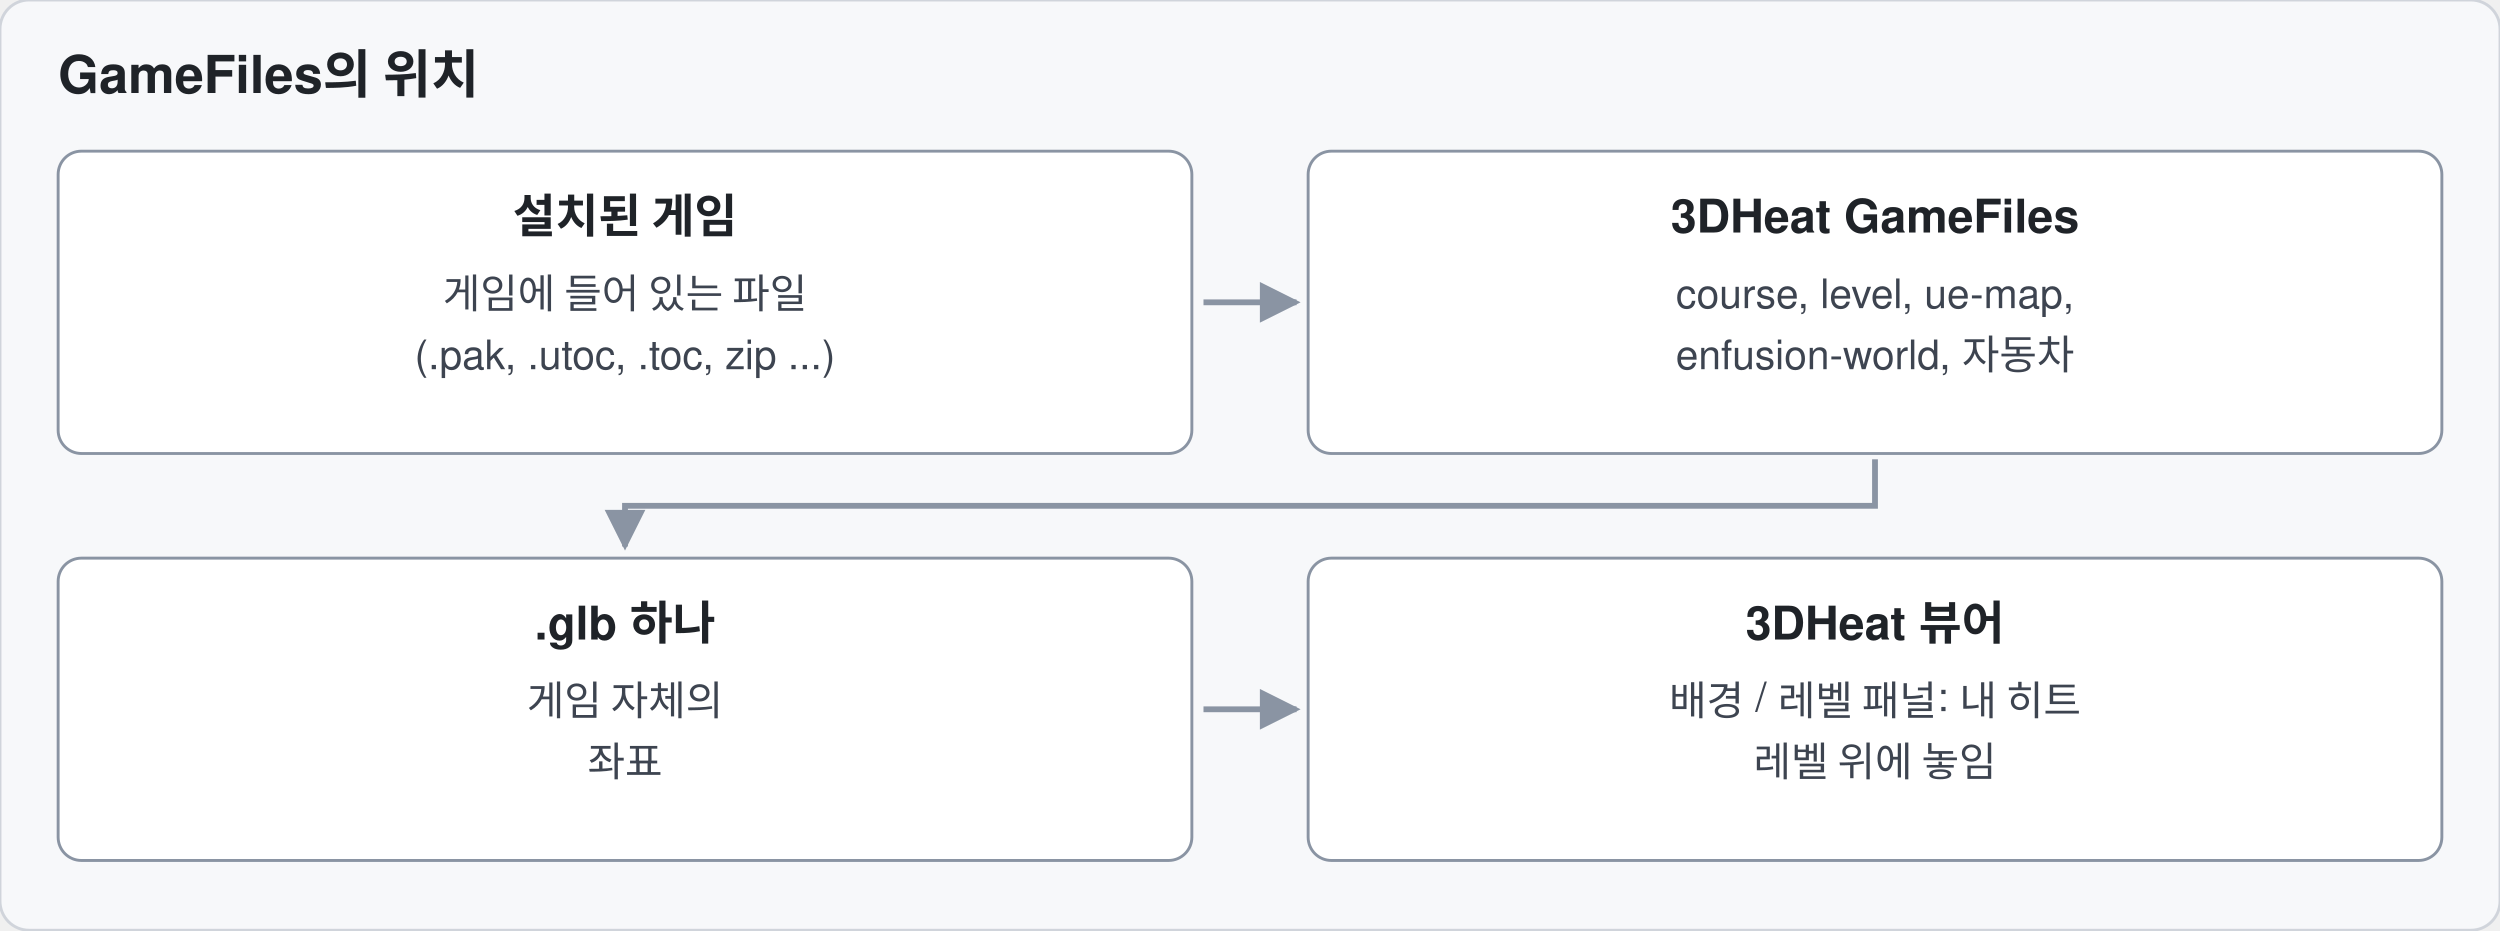
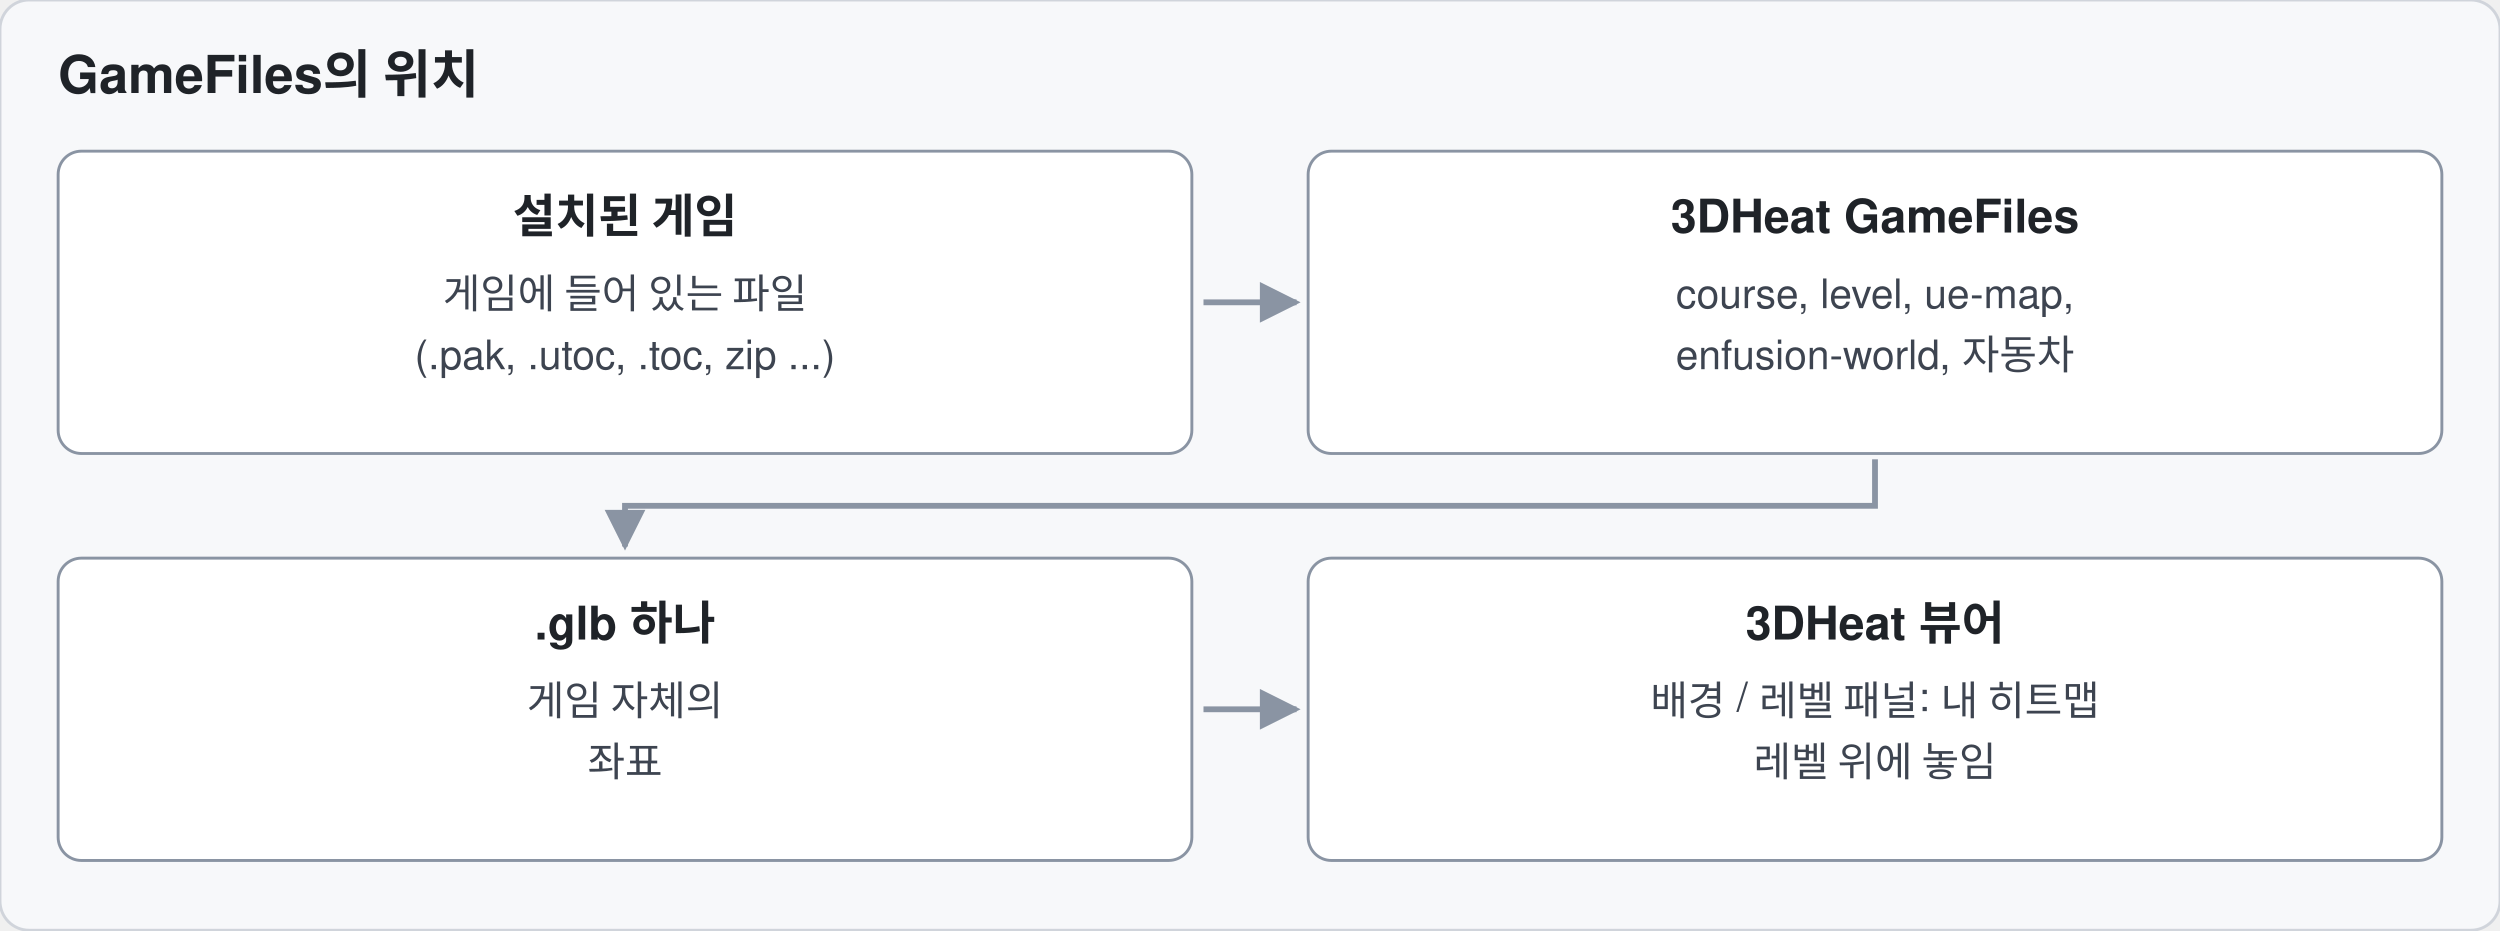
<svg xmlns="http://www.w3.org/2000/svg" width="860" height="320" viewBox="0 0 860 320" role="img" aria-label="Where GameFiles fits">
  <rect width="860" height="320" rx="10" fill="#f7f8fa" stroke="#d0d4db" />
  <defs>
    <marker id="a" viewBox="0 0 10 10" refX="9" refY="5" markerWidth="7" markerHeight="7" orient="auto-start-reverse">
      <path d="M0,0 L10,5 L0,10 z" fill="#8a94a3" />
    </marker>
  </defs>
  <text x="20" y="32" font-family="Segoe UI,Helvetica,Arial,sans-serif" font-size="18" font-weight="600" fill="#1f2328" text-anchor="start">GameFiles의 위치</text>
  <rect x="20" y="52" width="390" height="104" rx="8" fill="#ffffff" stroke="#8a94a3" />
  <text x="215" y="80" font-family="Segoe UI,Helvetica,Arial,sans-serif" font-size="16" font-weight="600" fill="#1f2328" text-anchor="middle">설치된 게임</text>
  <text x="215" y="106" font-family="Segoe UI,Helvetica,Arial,sans-serif" font-size="14" font-weight="400" fill="#3d4450" text-anchor="middle">게임에 들어 있는 파일</text>
  <text x="215" y="127" font-family="Segoe UI,Helvetica,Arial,sans-serif" font-size="14" font-weight="400" fill="#3d4450" text-anchor="middle">(.pak, .utoc, .toc, zip ...)</text>
  <rect x="450" y="52" width="390" height="104" rx="8" fill="#ffffff" stroke="#8a94a3" />
  <text x="645" y="80" font-family="Segoe UI,Helvetica,Arial,sans-serif" font-size="16" font-weight="600" fill="#1f2328" text-anchor="middle">3DHeat GameFiles</text>
  <text x="645" y="106" font-family="Segoe UI,Helvetica,Arial,sans-serif" font-size="14" font-weight="400" fill="#3d4450" text-anchor="middle">course, level, ue-map,</text>
  <text x="645" y="127" font-family="Segoe UI,Helvetica,Arial,sans-serif" font-size="14" font-weight="400" fill="#3d4450" text-anchor="middle">enfusion-world, 자동차</text>
  <rect x="20" y="192" width="390" height="104" rx="8" fill="#ffffff" stroke="#8a94a3" />
  <text x="215" y="220" font-family="Segoe UI,Helvetica,Arial,sans-serif" font-size="16" font-weight="600" fill="#1f2328" text-anchor="middle">.glb 하나</text>
  <text x="215" y="246" font-family="Segoe UI,Helvetica,Arial,sans-serif" font-size="14" font-weight="400" fill="#3d4450" text-anchor="middle">게임 자체의</text>
  <text x="215" y="267" font-family="Segoe UI,Helvetica,Arial,sans-serif" font-size="14" font-weight="400" fill="#3d4450" text-anchor="middle">좌표</text>
  <rect x="450" y="192" width="390" height="104" rx="8" fill="#ffffff" stroke="#8a94a3" />
  <text x="645" y="220" font-family="Segoe UI,Helvetica,Arial,sans-serif" font-size="16" font-weight="600" fill="#1f2328" text-anchor="middle">3DHeat 뷰어</text>
-   <text x="645" y="246" font-family="Segoe UI,Helvetica,Arial,sans-serif" font-size="14" font-weight="400" fill="#3d4450" text-anchor="middle">배경 / 레벨 패널: 내 히트</text>
+   <text x="645" y="246" font-family="Segoe UI,Helvetica,Arial,sans-serif" font-size="14" font-weight="400" fill="#3d4450" text-anchor="middle">배경 / 레벨 패널: 내 히트맵</text>
  <text x="645" y="267" font-family="Segoe UI,Helvetica,Arial,sans-serif" font-size="14" font-weight="400" fill="#3d4450" text-anchor="middle">레벨 위에 놓임</text>
  <line x1="414" y1="104.0" x2="446" y2="104.0" stroke="#8a94a3" stroke-width="2" marker-end="url(#a)" />
  <path d="M645,158 V174 H215 V188" fill="none" stroke="#8a94a3" stroke-width="2" marker-end="url(#a)" />
  <line x1="414" y1="244.0" x2="446" y2="244.0" stroke="#8a94a3" stroke-width="2" marker-end="url(#a)" />
</svg>
